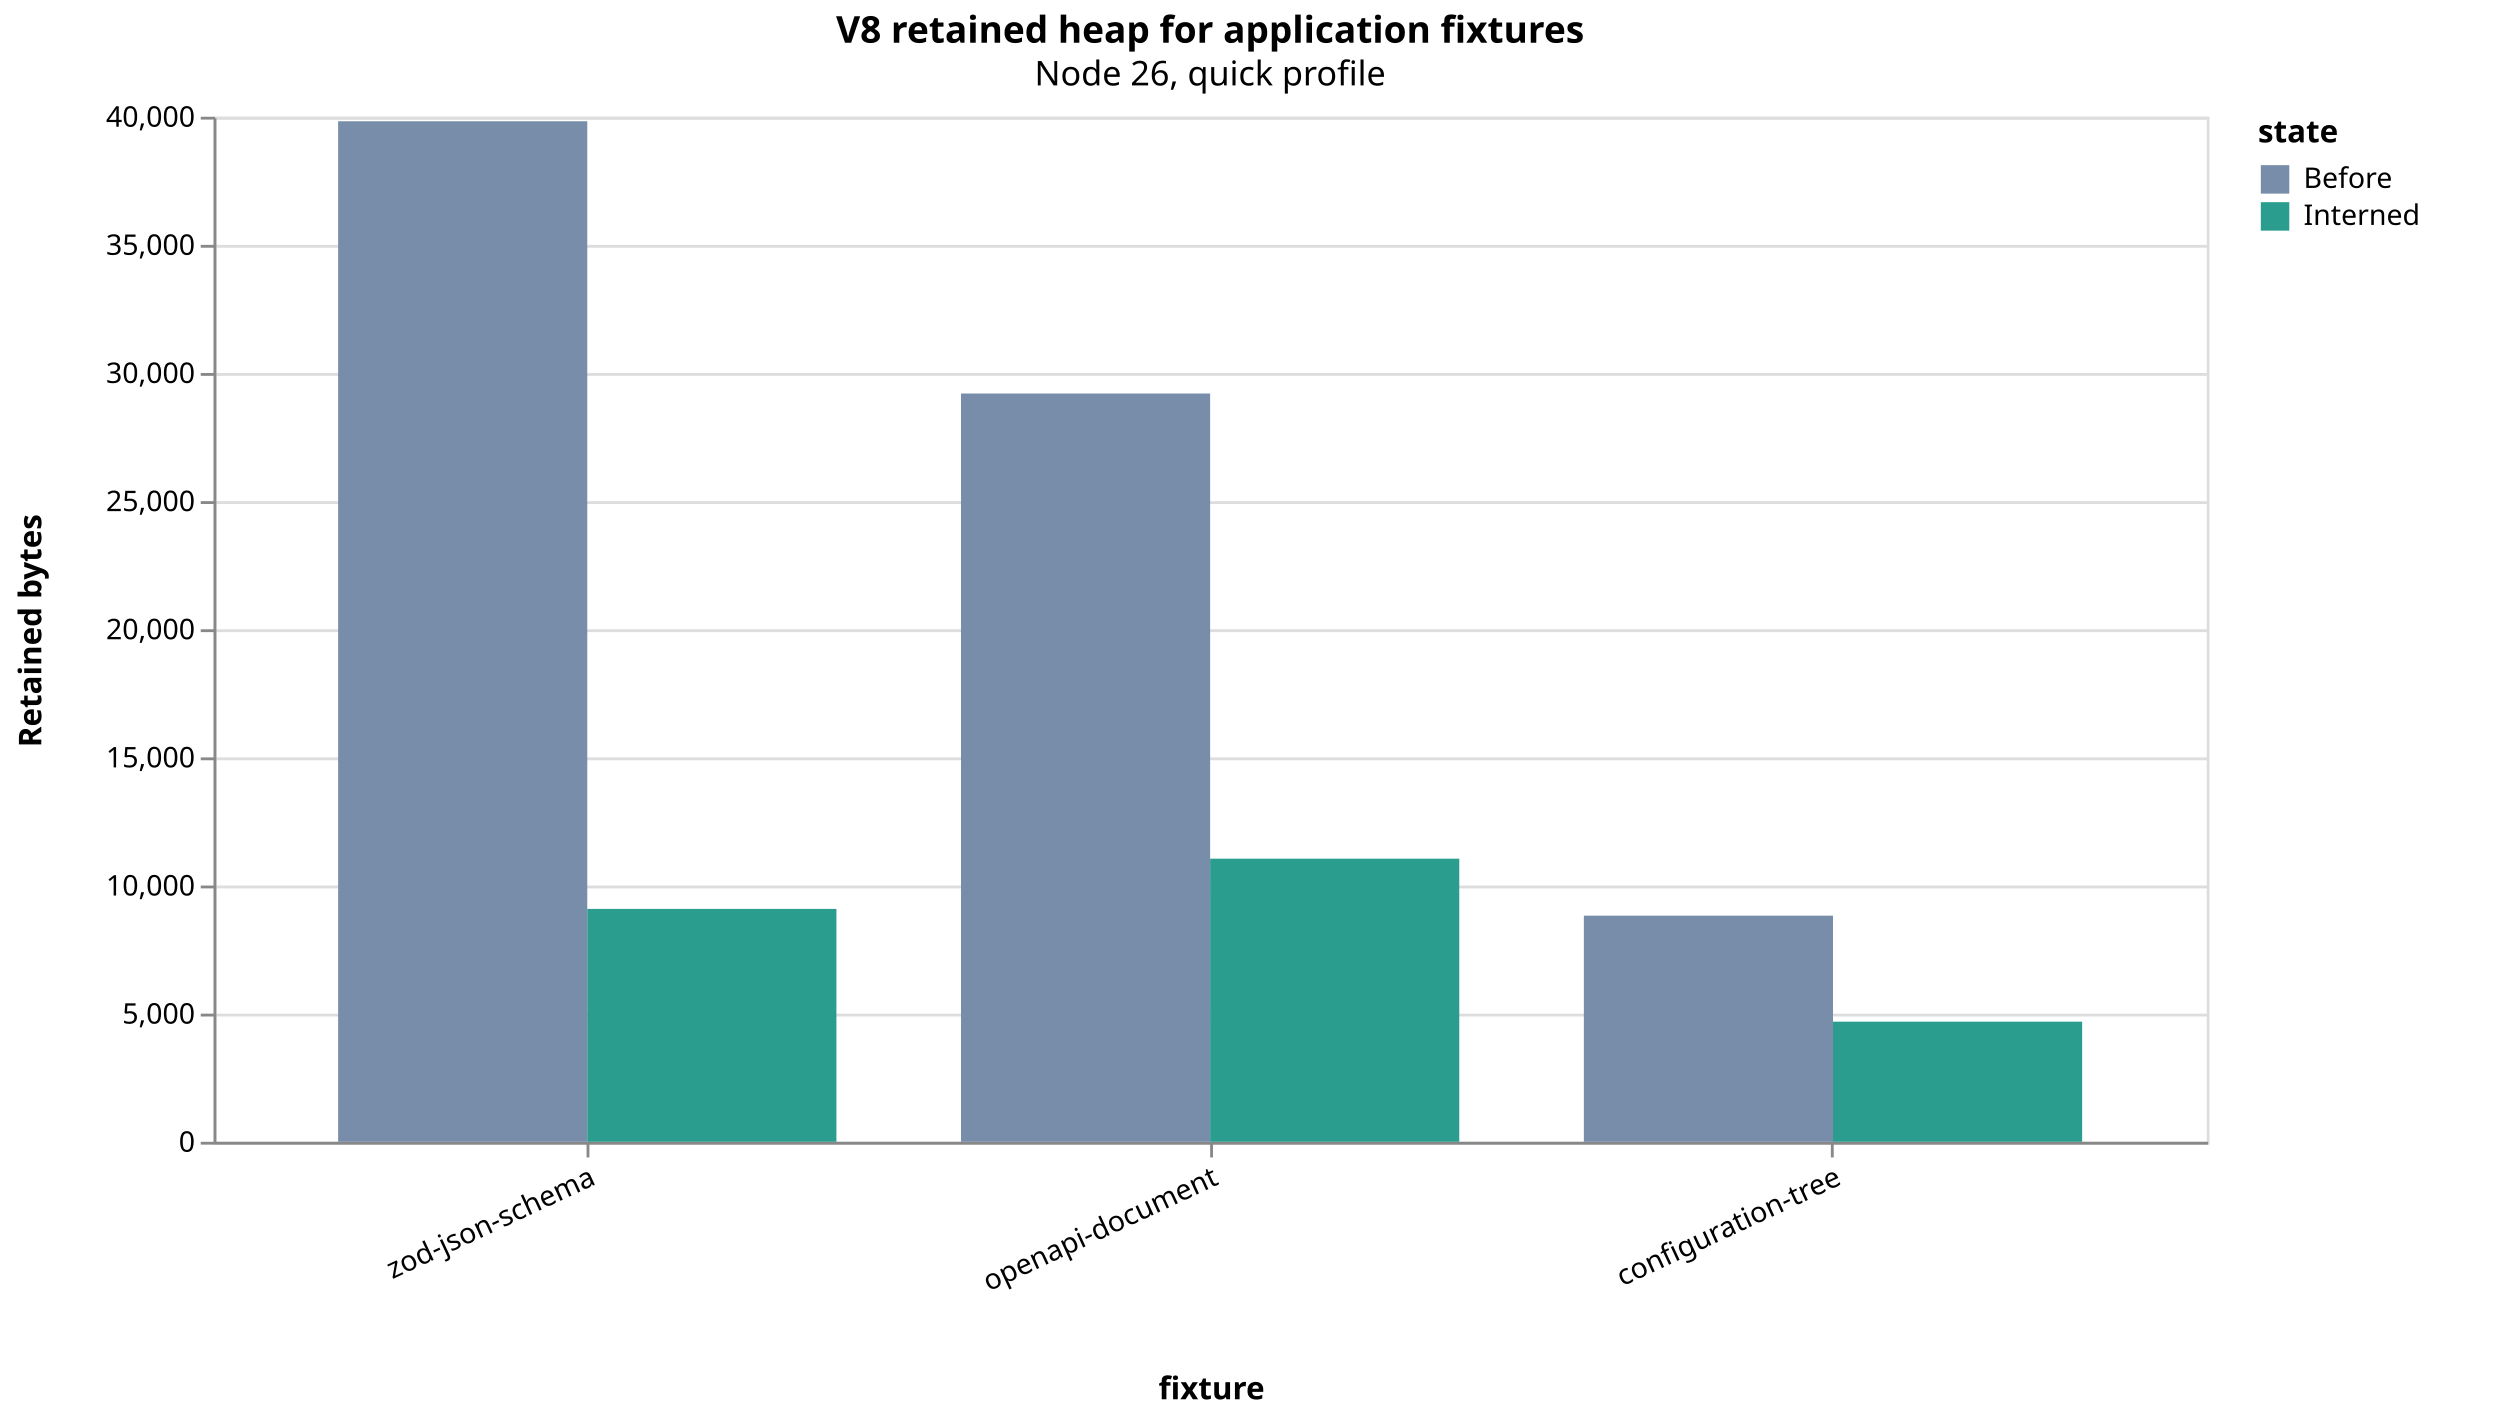
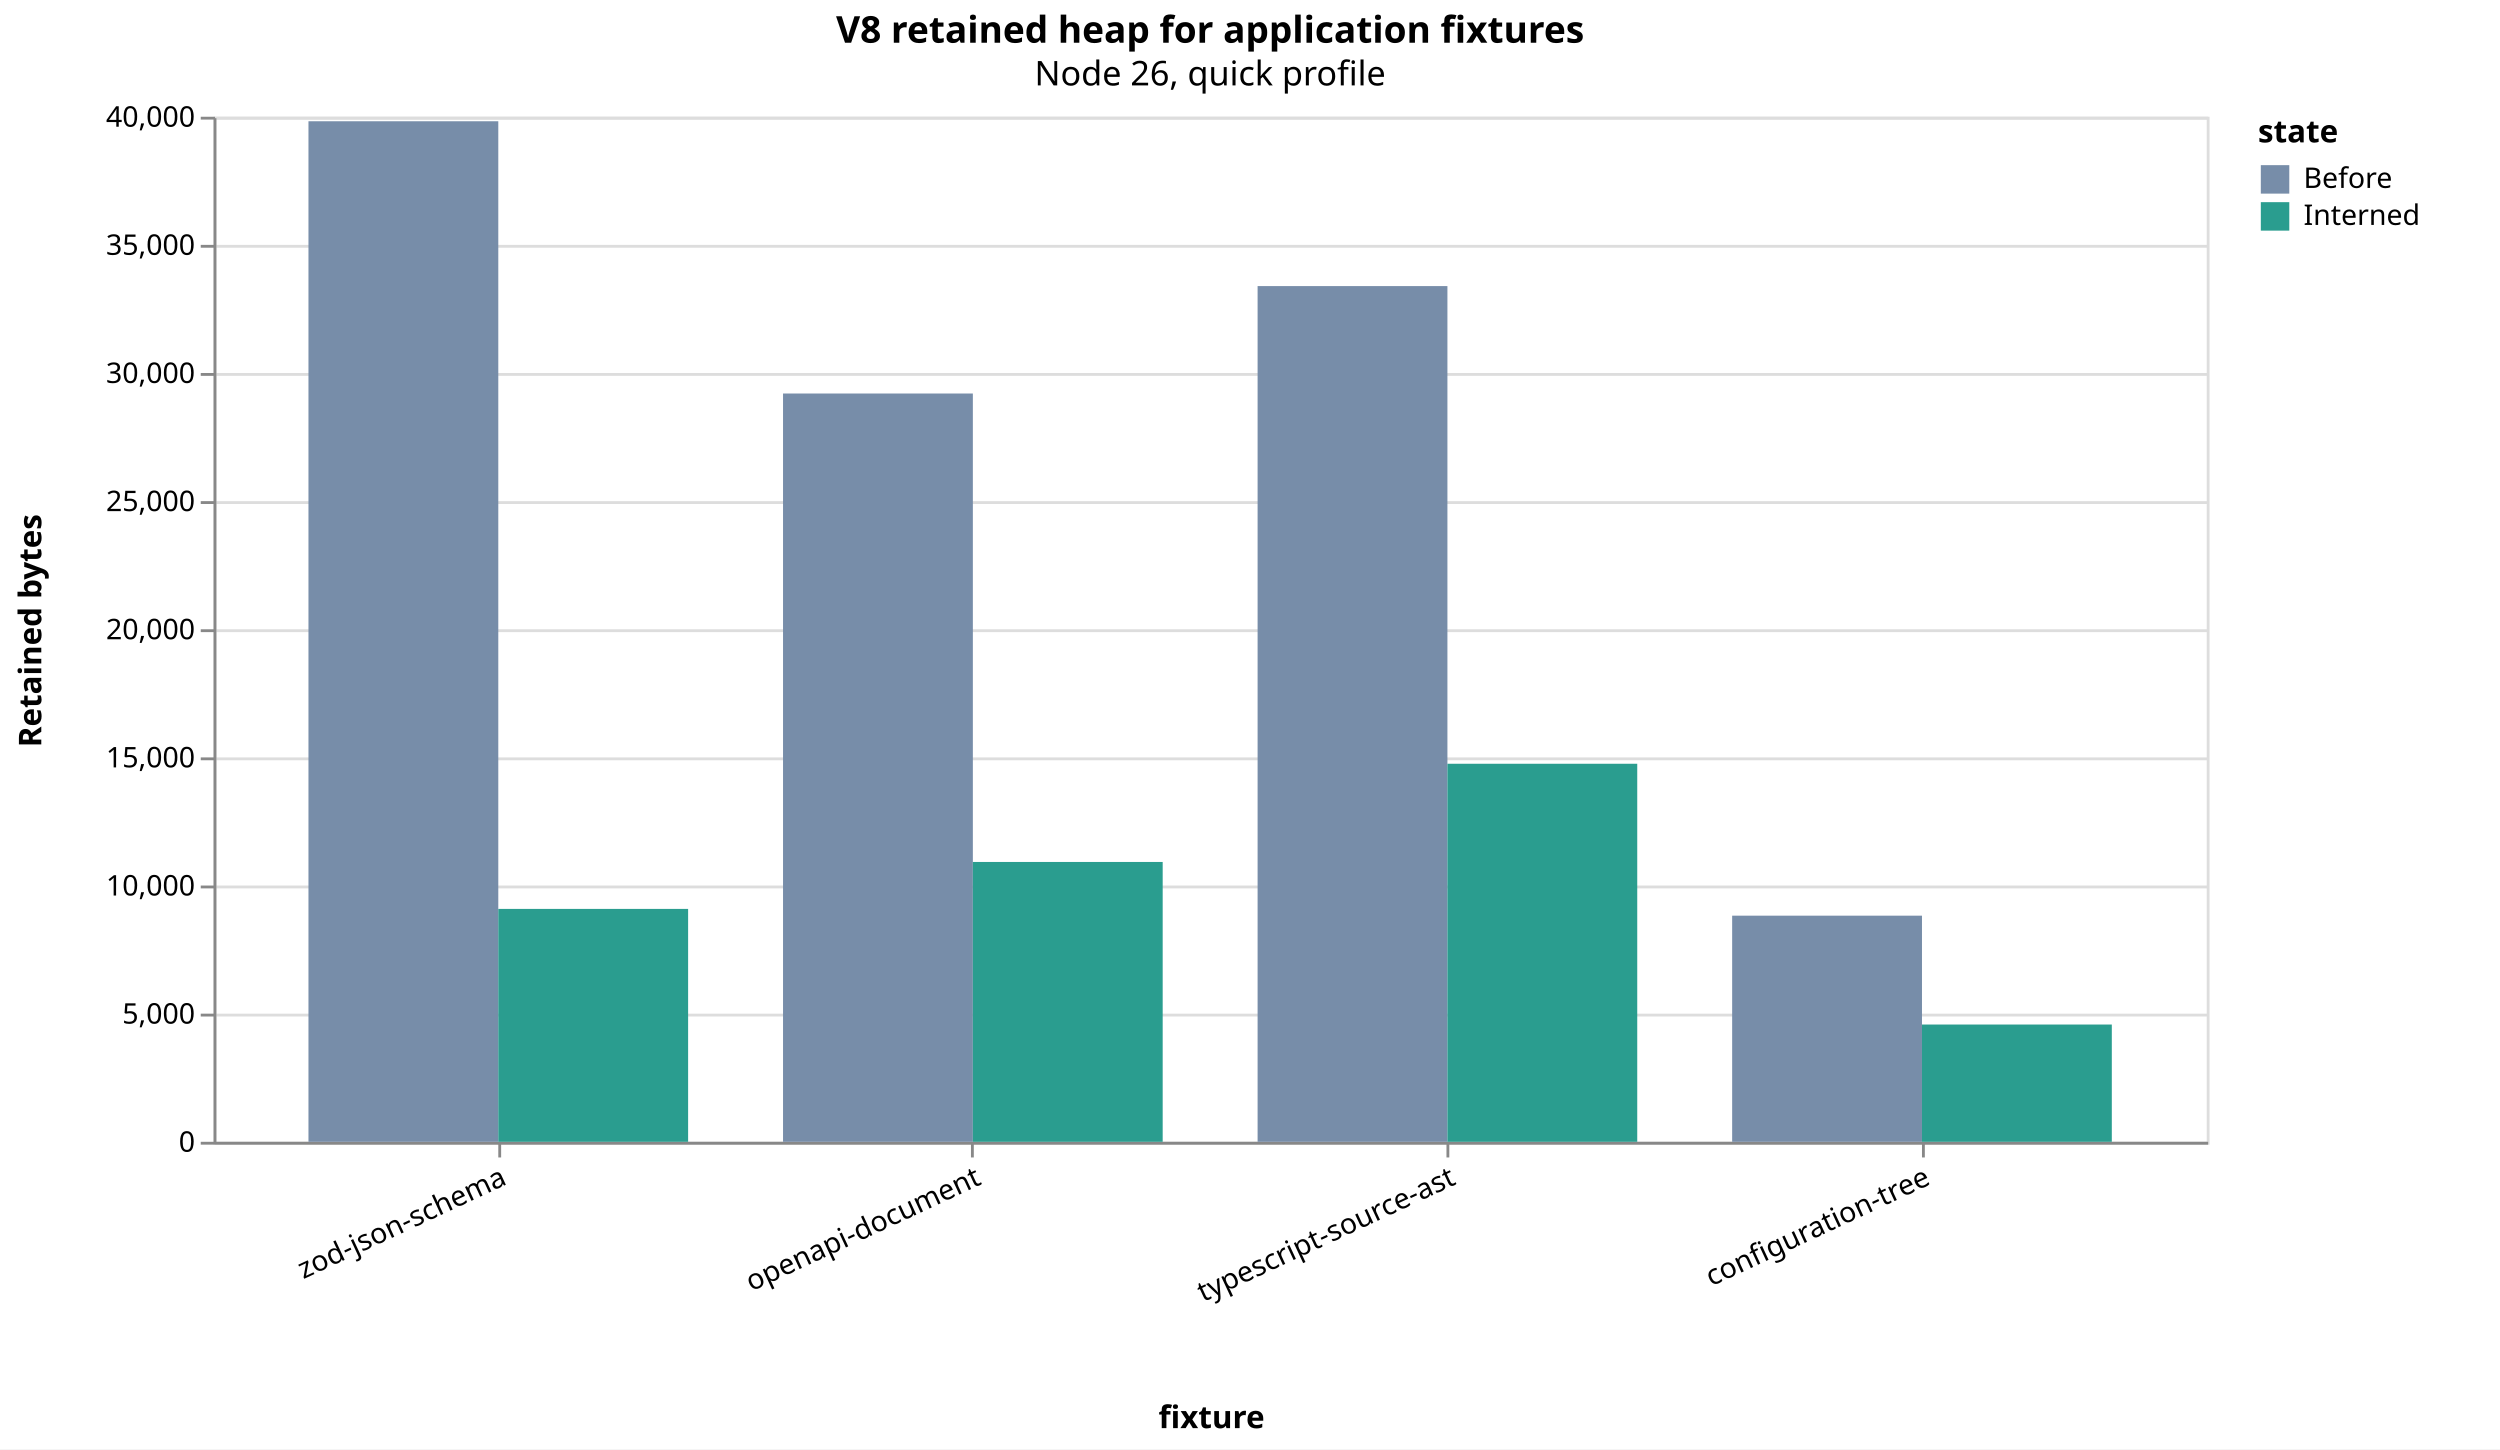
- <svg xmlns="http://www.w3.org/2000/svg" version="1.1" class="marks" width="878" height="498" viewBox="0 0 878 498">
-   <rect width="878" height="498" fill="white" />
+ <svg xmlns="http://www.w3.org/2000/svg" version="1.1" class="marks" width="878" height="509" viewBox="0 0 878 509">
+   <rect width="878" height="509" fill="white" />
  <g fill="none" stroke-miterlimit="4" transform="translate(75,41)">
    <g class="mark-group role-frame root" role="graphics-object" aria-roledescription="group mark container">
      <g transform="translate(0,0)">
        <path class="background" aria-hidden="true" d="M0.5,0.5h700v360h-700Z" stroke="#ddd" />
        <g>
          <g class="mark-group role-axis" aria-hidden="true">
            <g transform="translate(0.5,0.5)">
              <path class="background" aria-hidden="true" d="M0,0h0v0h0Z" pointer-events="none" />
              <g>
                <g class="mark-rule role-axis-grid" pointer-events="none">
                  <line transform="translate(0,360)" x2="700" y2="0" stroke="#ddd" stroke-width="1" opacity="1" />
                  <line transform="translate(0,315)" x2="700" y2="0" stroke="#ddd" stroke-width="1" opacity="1" />
                  <line transform="translate(0,270)" x2="700" y2="0" stroke="#ddd" stroke-width="1" opacity="1" />
                  <line transform="translate(0,225)" x2="700" y2="0" stroke="#ddd" stroke-width="1" opacity="1" />
                  <line transform="translate(0,180)" x2="700" y2="0" stroke="#ddd" stroke-width="1" opacity="1" />
                  <line transform="translate(0,135)" x2="700" y2="0" stroke="#ddd" stroke-width="1" opacity="1" />
                  <line transform="translate(0,90)" x2="700" y2="0" stroke="#ddd" stroke-width="1" opacity="1" />
                  <line transform="translate(0,45)" x2="700" y2="0" stroke="#ddd" stroke-width="1" opacity="1" />
                  <line transform="translate(0,0)" x2="700" y2="0" stroke="#ddd" stroke-width="1" opacity="1" />
                </g>
              </g>
              <path class="foreground" aria-hidden="true" d="" pointer-events="none" display="none" />
            </g>
          </g>
-           <g class="mark-group role-axis" role="graphics-symbol" aria-roledescription="axis" aria-label="X-axis titled 'fixture' for a discrete scale with 3 values: zod-json-schema, openapi-document, configuration-tree">
+           <g class="mark-group role-axis" role="graphics-symbol" aria-roledescription="axis" aria-label="X-axis titled 'fixture' for a discrete scale with 4 values: zod-json-schema, openapi-document, typescript-source-ast, configuration-tree">
            <g transform="translate(0.5,360.5)">
              <path class="background" aria-hidden="true" d="M0,0h0v0h0Z" pointer-events="none" />
              <g>
                <g class="mark-rule role-axis-tick" pointer-events="none">
-                   <line transform="translate(131,0)" x2="0" y2="5" stroke="#888" stroke-width="1" opacity="1" />
-                   <line transform="translate(350,0)" x2="0" y2="5" stroke="#888" stroke-width="1" opacity="1" />
-                   <line transform="translate(568,0)" x2="0" y2="5" stroke="#888" stroke-width="1" opacity="1" />
+                   <line transform="translate(100,0)" x2="0" y2="5" stroke="#888" stroke-width="1" opacity="1" />
+                   <line transform="translate(266,0)" x2="0" y2="5" stroke="#888" stroke-width="1" opacity="1" />
+                   <line transform="translate(433,0)" x2="0" y2="5" stroke="#888" stroke-width="1" opacity="1" />
+                   <line transform="translate(600,0)" x2="0" y2="5" stroke="#888" stroke-width="1" opacity="1" />
                </g>
                <g class="mark-text role-axis-label" pointer-events="none">
-                   <text text-anchor="end" transform="translate(130.75,7) rotate(335) translate(0,8)" font-family="sans-serif" font-size="10px" fill="#000" opacity="1">zod-json-schema</text>
-                   <text text-anchor="end" transform="translate(349.5,7) rotate(335) translate(0,8)" font-family="sans-serif" font-size="10px" fill="#000" opacity="1">openapi-document</text>
-                   <text text-anchor="end" transform="translate(568.25,7) rotate(335) translate(0,8)" font-family="sans-serif" font-size="10px" fill="#000" opacity="1">configuration-tree</text>
+                   <text text-anchor="end" transform="translate(99.5,7) rotate(335) translate(0,8)" font-family="sans-serif" font-size="10px" fill="#000" opacity="1">zod-json-schema</text>
+                   <text text-anchor="end" transform="translate(266.1667,7) rotate(335) translate(0,8)" font-family="sans-serif" font-size="10px" fill="#000" opacity="1">openapi-document</text>
+                   <text text-anchor="end" transform="translate(432.8333,7) rotate(335) translate(0,8)" font-family="sans-serif" font-size="10px" fill="#000" opacity="1">typescript-source-ast</text>
+                   <text text-anchor="end" transform="translate(599.5,7) rotate(335) translate(0,8)" font-family="sans-serif" font-size="10px" fill="#000" opacity="1">configuration-tree</text>
                </g>
                <g class="mark-rule role-axis-domain" pointer-events="none">
                  <line transform="translate(0,0)" x2="700" y2="0" stroke="#888" stroke-width="1" opacity="1" />
                </g>
                <g class="mark-text role-axis-title" pointer-events="none">
-                   <text text-anchor="middle" transform="translate(350,89.92011)" font-family="sans-serif" font-size="11px" font-weight="bold" fill="#000" opacity="1">fixture</text>
+                   <text text-anchor="middle" transform="translate(350,100.0629)" font-family="sans-serif" font-size="11px" font-weight="bold" fill="#000" opacity="1">fixture</text>
                </g>
              </g>
              <path class="foreground" aria-hidden="true" d="" pointer-events="none" display="none" />
            </g>
          </g>
          <g class="mark-group role-axis" role="graphics-symbol" aria-roledescription="axis" aria-label="Y-axis titled 'Retained bytes' for a linear scale with values from 0 to 40,000">
            <g transform="translate(0.5,0.5)">
              <path class="background" aria-hidden="true" d="M0,0h0v0h0Z" pointer-events="none" />
              <g>
                <g class="mark-rule role-axis-tick" pointer-events="none">
                  <line transform="translate(0,360)" x2="-5" y2="0" stroke="#888" stroke-width="1" opacity="1" />
                  <line transform="translate(0,315)" x2="-5" y2="0" stroke="#888" stroke-width="1" opacity="1" />
                  <line transform="translate(0,270)" x2="-5" y2="0" stroke="#888" stroke-width="1" opacity="1" />
                  <line transform="translate(0,225)" x2="-5" y2="0" stroke="#888" stroke-width="1" opacity="1" />
                  <line transform="translate(0,180)" x2="-5" y2="0" stroke="#888" stroke-width="1" opacity="1" />
                  <line transform="translate(0,135)" x2="-5" y2="0" stroke="#888" stroke-width="1" opacity="1" />
                  <line transform="translate(0,90)" x2="-5" y2="0" stroke="#888" stroke-width="1" opacity="1" />
                  <line transform="translate(0,45)" x2="-5" y2="0" stroke="#888" stroke-width="1" opacity="1" />
                  <line transform="translate(0,0)" x2="-5" y2="0" stroke="#888" stroke-width="1" opacity="1" />
                </g>
                <g class="mark-text role-axis-label" pointer-events="none">
                  <text text-anchor="end" transform="translate(-7,363)" font-family="sans-serif" font-size="10px" fill="#000" opacity="1">0</text>
                  <text text-anchor="end" transform="translate(-7,318)" font-family="sans-serif" font-size="10px" fill="#000" opacity="1">5,000</text>
                  <text text-anchor="end" transform="translate(-7,273)" font-family="sans-serif" font-size="10px" fill="#000" opacity="1">10,000</text>
                  <text text-anchor="end" transform="translate(-7,228)" font-family="sans-serif" font-size="10px" fill="#000" opacity="1">15,000</text>
                  <text text-anchor="end" transform="translate(-7,183)" font-family="sans-serif" font-size="10px" fill="#000" opacity="1">20,000</text>
                  <text text-anchor="end" transform="translate(-7,138)" font-family="sans-serif" font-size="10px" fill="#000" opacity="1">25,000</text>
                  <text text-anchor="end" transform="translate(-7,93)" font-family="sans-serif" font-size="10px" fill="#000" opacity="1">30,000</text>
                  <text text-anchor="end" transform="translate(-7,48)" font-family="sans-serif" font-size="10px" fill="#000" opacity="1">35,000</text>
                  <text text-anchor="end" transform="translate(-7,3)" font-family="sans-serif" font-size="10px" fill="#000" opacity="1">40,000</text>
                </g>
                <g class="mark-rule role-axis-domain" pointer-events="none">
                  <line transform="translate(0,360)" x2="0" y2="-360" stroke="#888" stroke-width="1" opacity="1" />
                </g>
                <g class="mark-text role-axis-title" pointer-events="none">
                  <text text-anchor="middle" transform="translate(-59,180) rotate(-90) translate(0,-2)" font-family="sans-serif" font-size="11px" font-weight="bold" fill="#000" opacity="1">Retained bytes</text>
                </g>
              </g>
              <path class="foreground" aria-hidden="true" d="" pointer-events="none" display="none" />
            </g>
          </g>
          <g class="mark-rect role-mark marks" role="graphics-object" aria-roledescription="rect mark container">
-             <path aria-label="fixture: zod-json-schema; Retained bytes: 39824; state: Before" role="graphics-symbol" aria-roledescription="bar" d="M43.75,1.584h87.5v358.416h-87.5Z" fill="#778da9" />
-             <path aria-label="fixture: zod-json-schema; Retained bytes: 9088; state: Interned" role="graphics-symbol" aria-roledescription="bar" d="M131.25,278.208h87.5v81.792h-87.5Z" fill="#2a9d8f" />
-             <path aria-label="fixture: openapi-document; Retained bytes: 29200; state: Before" role="graphics-symbol" aria-roledescription="bar" d="M262.5,97.2h87.5v262.8h-87.5Z" fill="#778da9" />
-             <path aria-label="fixture: openapi-document; Retained bytes: 11048; state: Interned" role="graphics-symbol" aria-roledescription="bar" d="M350,260.568h87.5v99.432h-87.5Z" fill="#2a9d8f" />
-             <path aria-label="fixture: configuration-tree; Retained bytes: 8824; state: Before" role="graphics-symbol" aria-roledescription="bar" d="M481.25,280.584h87.5v79.416h-87.5Z" fill="#778da9" />
-             <path aria-label="fixture: configuration-tree; Retained bytes: 4688; state: Interned" role="graphics-symbol" aria-roledescription="bar" d="M568.75,317.808h87.5v42.192h-87.5Z" fill="#2a9d8f" />
+             <path aria-label="fixture: zod-json-schema; Retained bytes: 39824; state: Before" role="graphics-symbol" aria-roledescription="bar" d="M33.333,1.584h66.667v358.416h-66.667Z" fill="#778da9" />
+             <path aria-label="fixture: zod-json-schema; Retained bytes: 9088; state: Interned" role="graphics-symbol" aria-roledescription="bar" d="M100,278.208h66.667v81.792h-66.667Z" fill="#2a9d8f" />
+             <path aria-label="fixture: openapi-document; Retained bytes: 29200; state: Before" role="graphics-symbol" aria-roledescription="bar" d="M200,97.2h66.667v262.8h-66.667Z" fill="#778da9" />
+             <path aria-label="fixture: openapi-document; Retained bytes: 10920; state: Interned" role="graphics-symbol" aria-roledescription="bar" d="M266.667,261.72h66.667v98.28h-66.667Z" fill="#2a9d8f" />
+             <path aria-label="fixture: typescript-source-ast; Retained bytes: 33392; state: Before" role="graphics-symbol" aria-roledescription="bar" d="M366.667,59.472h66.667v300.528h-66.667Z" fill="#778da9" />
+             <path aria-label="fixture: typescript-source-ast; Retained bytes: 14752; state: Interned" role="graphics-symbol" aria-roledescription="bar" d="M433.333,227.232h66.667v132.768h-66.667Z" fill="#2a9d8f" />
+             <path aria-label="fixture: configuration-tree; Retained bytes: 8824; state: Before" role="graphics-symbol" aria-roledescription="bar" d="M533.333,280.584h66.667v79.416h-66.667Z" fill="#778da9" />
+             <path aria-label="fixture: configuration-tree; Retained bytes: 4576; state: Interned" role="graphics-symbol" aria-roledescription="bar" d="M600,318.816h66.667v41.184h-66.667Z" fill="#2a9d8f" />
          </g>
          <g class="mark-group role-legend" role="graphics-symbol" aria-roledescription="legend" aria-label="Symbol legend titled 'state' for fill color with 2 values: Before, Interned">
            <g transform="translate(718,0)">
              <path class="background" aria-hidden="true" d="M0,0h80v40h-80Z" pointer-events="none" />
              <g>
                <g class="mark-group role-legend-entry">
                  <g transform="translate(0,16)">
                    <path class="background" aria-hidden="true" d="M0,0h0v0h0Z" pointer-events="none" />
                    <g>
                      <g class="mark-group role-scope" role="graphics-object" aria-roledescription="group mark container">
                        <g transform="translate(0,0)">
                          <path class="background" aria-hidden="true" d="M0,0h80v11h-80Z" pointer-events="none" opacity="1" />
                          <g>
                            <g class="mark-symbol role-legend-symbol" pointer-events="none">
                              <path transform="translate(6,6)" d="M-5,-5h10v10h-10Z" fill="#778da9" stroke-width="1.5" opacity="1" />
                            </g>
                            <g class="mark-text role-legend-label" pointer-events="none">
                              <text text-anchor="start" transform="translate(16,9)" font-family="sans-serif" font-size="10px" fill="#000" opacity="1">Before</text>
                            </g>
                          </g>
                          <path class="foreground" aria-hidden="true" d="" pointer-events="none" display="none" />
                        </g>
                        <g transform="translate(0,13)">
                          <path class="background" aria-hidden="true" d="M0,0h80v11h-80Z" pointer-events="none" opacity="1" />
                          <g>
                            <g class="mark-symbol role-legend-symbol" pointer-events="none">
                              <path transform="translate(6,6)" d="M-5,-5h10v10h-10Z" fill="#2a9d8f" stroke-width="1.5" opacity="1" />
                            </g>
                            <g class="mark-text role-legend-label" pointer-events="none">
                              <text text-anchor="start" transform="translate(16,9)" font-family="sans-serif" font-size="10px" fill="#000" opacity="1">Interned</text>
                            </g>
                          </g>
                          <path class="foreground" aria-hidden="true" d="" pointer-events="none" display="none" />
                        </g>
                      </g>
                    </g>
                    <path class="foreground" aria-hidden="true" d="" pointer-events="none" display="none" />
                  </g>
                </g>
                <g class="mark-text role-legend-title" pointer-events="none">
                  <text text-anchor="start" transform="translate(0,9)" font-family="sans-serif" font-size="11px" font-weight="bold" fill="#000" opacity="1">state</text>
                </g>
              </g>
              <path class="foreground" aria-hidden="true" d="" pointer-events="none" display="none" />
            </g>
          </g>
          <g class="mark-group role-title">
            <g transform="translate(350,-36)">
              <path class="background" aria-hidden="true" d="M0,0h0v0h0Z" pointer-events="none" />
              <g>
                <g class="mark-text role-title-text" role="graphics-symbol" aria-roledescription="title" aria-label="Title text 'V8 retained heap for application fixtures'" pointer-events="none">
                  <text text-anchor="middle" transform="translate(0,10)" font-family="sans-serif" font-size="13px" font-weight="bold" fill="#000" opacity="1">V8 retained heap for application fixtures</text>
                </g>
                <g class="mark-text role-title-subtitle" role="graphics-symbol" aria-roledescription="subtitle" aria-label="Subtitle text 'Node 26, quick profile'" pointer-events="none">
                  <text text-anchor="middle" transform="translate(0,25)" font-family="sans-serif" font-size="12px" fill="#000" opacity="1">Node 26, quick profile</text>
                </g>
              </g>
              <path class="foreground" aria-hidden="true" d="" pointer-events="none" display="none" />
            </g>
          </g>
        </g>
        <path class="foreground" aria-hidden="true" d="" display="none" />
      </g>
    </g>
  </g>
</svg>
